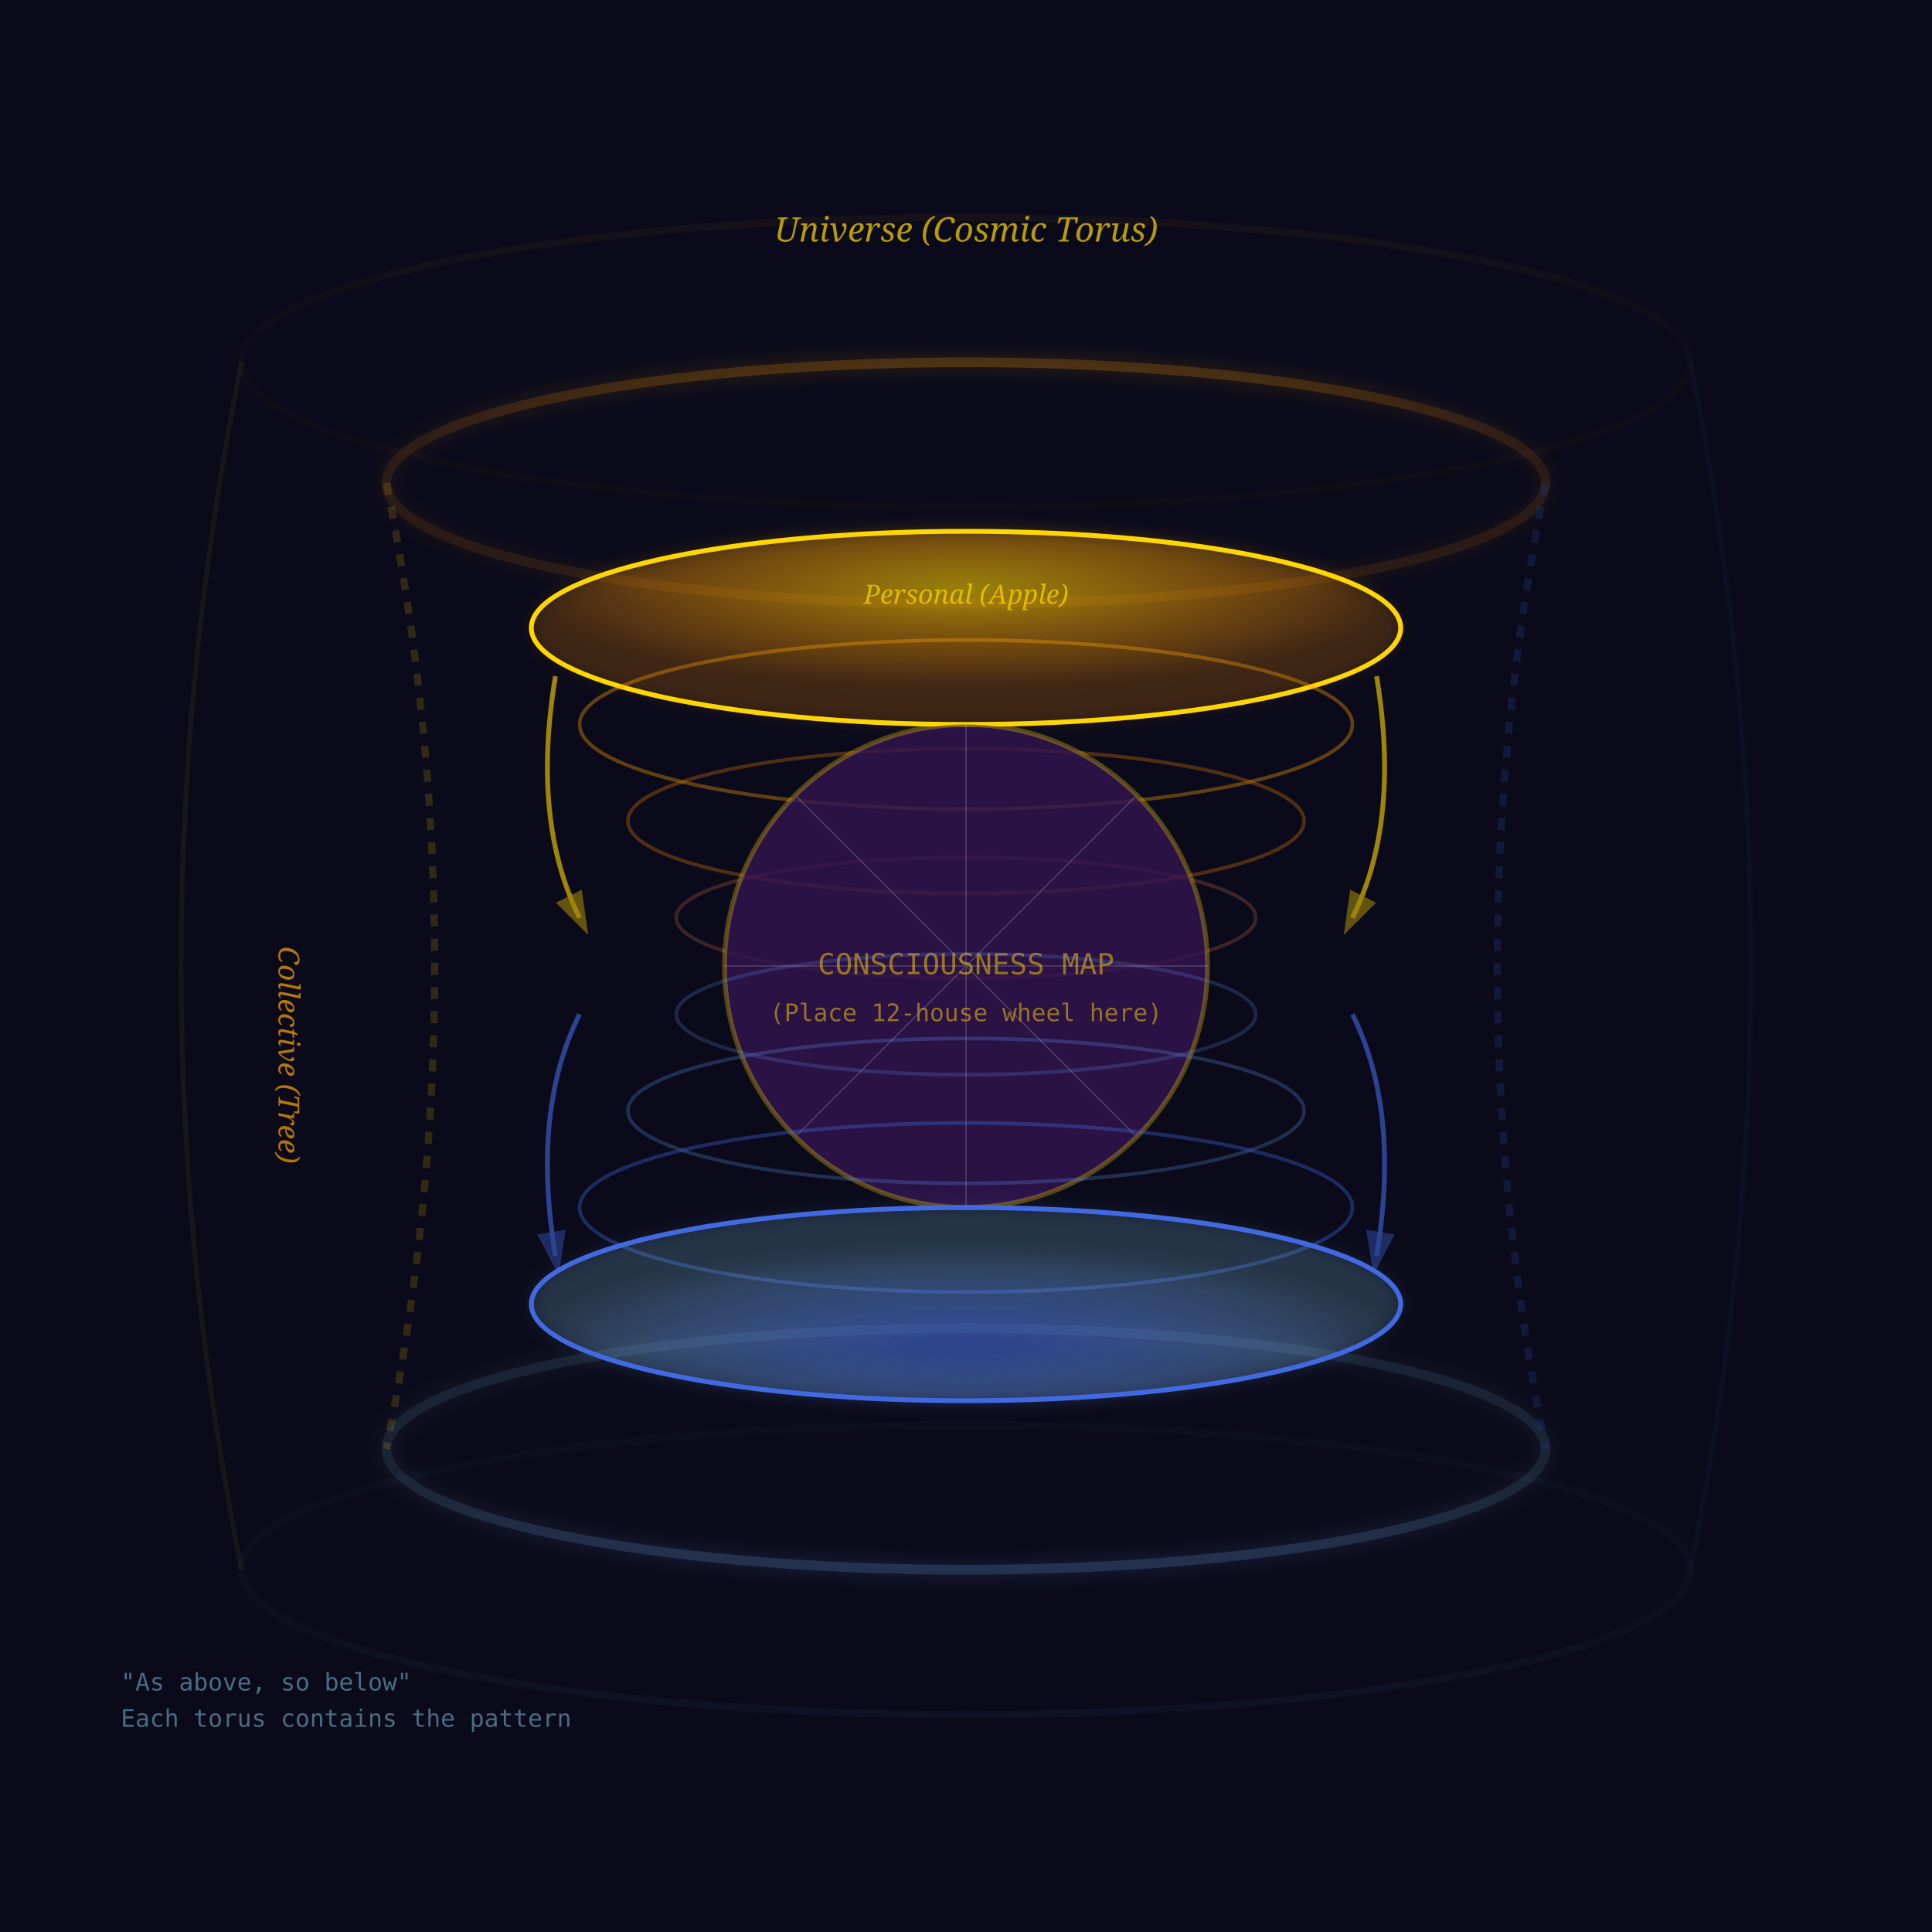
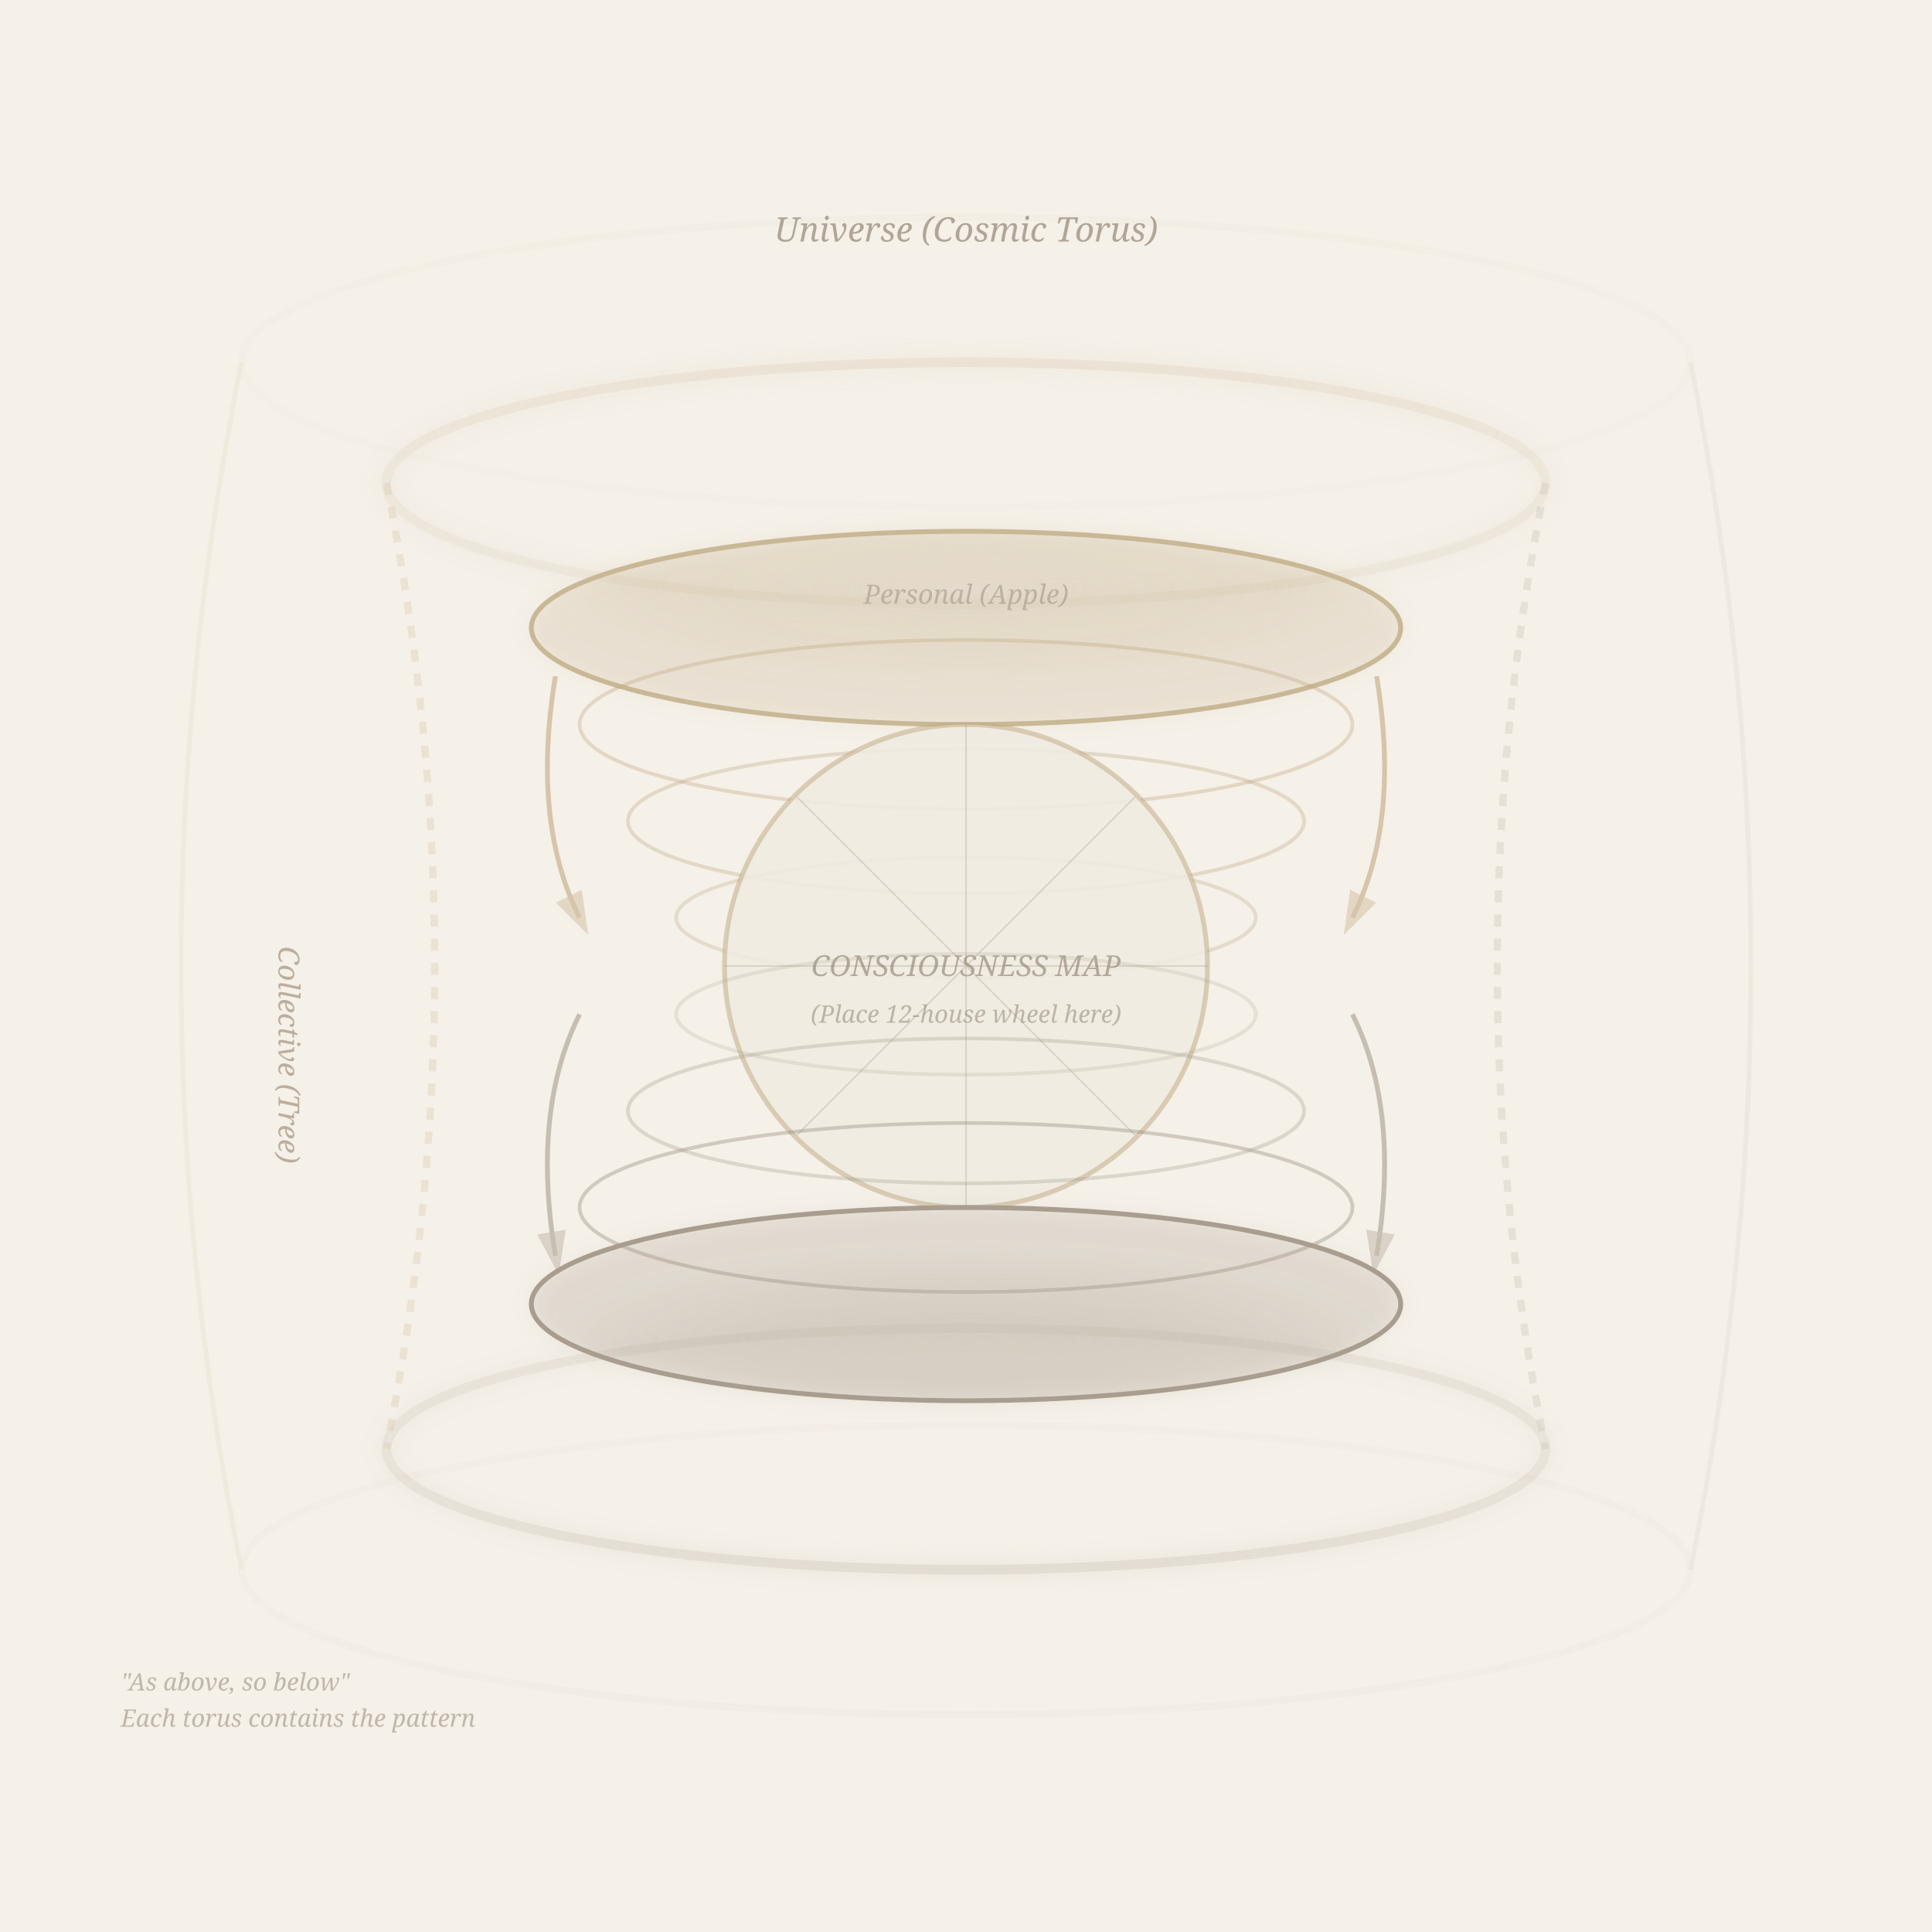
<svg xmlns="http://www.w3.org/2000/svg" viewBox="0 0 800 800" width="800" height="800">
  <defs>
    <radialGradient id="torusGolden" cx="50%" cy="30%">
-       <stop offset="0%" style="stop-color:#FFD700;stop-opacity:0.8" />
-       <stop offset="50%" style="stop-color:#FFA500;stop-opacity:0.5" />
-       <stop offset="100%" style="stop-color:#FF8C00;stop-opacity:0.2" />
+       <stop offset="0%" style="stop-color:#D4C5B0;stop-opacity:0.6" />
+       <stop offset="50%" style="stop-color:#C9B896;stop-opacity:0.4" />
+       <stop offset="100%" style="stop-color:#BFA780;stop-opacity:0.2" />
    </radialGradient>
    <radialGradient id="torusBlue" cx="50%" cy="70%">
-       <stop offset="0%" style="stop-color:#4169E1;stop-opacity:0.8" />
-       <stop offset="50%" style="stop-color:#6495ED;stop-opacity:0.5" />
-       <stop offset="100%" style="stop-color:#87CEEB;stop-opacity:0.2" />
+       <stop offset="0%" style="stop-color:#B8AFA0;stop-opacity:0.6" />
+       <stop offset="50%" style="stop-color:#A89D8E;stop-opacity:0.4" />
+       <stop offset="100%" style="stop-color:#988C7C;stop-opacity:0.2" />
    </radialGradient>
    <filter id="glow">
      <feGaussianBlur stdDeviation="4" result="coloredBlur" />
      <feMerge>
        <feMergeNode in="coloredBlur" />
        <feMergeNode in="SourceGraphic" />
      </feMerge>
    </filter>
    <pattern id="radialGrid" x="0" y="0" width="40" height="40" patternUnits="userSpaceOnUse">
      <circle cx="20" cy="20" r="1" fill="rgba(255,255,255,0.1)" />
    </pattern>
  </defs>
-   <rect width="800" height="800" fill="#0a0a1a" />
+   <rect width="800" height="800" fill="#F5F0E8" />
  <g opacity="0.3">
    <ellipse cx="400" cy="150" rx="300" ry="60" fill="none" stroke="url(#torusGolden)" stroke-width="3" opacity="0.4" />
    <ellipse cx="400" cy="650" rx="300" ry="60" fill="none" stroke="url(#torusBlue)" stroke-width="3" opacity="0.4" />
-     <path d="M 100,150 Q 50,400 100,650" fill="none" stroke="rgba(255,215,0,0.2)" stroke-width="2" />
-     <path d="M 700,150 Q 750,400 700,650" fill="none" stroke="rgba(65,105,225,0.2)" stroke-width="2" />
+     <path d="M 100,150 Q 50,400 100,650" fill="none" stroke="rgba(193,168,128,0.3)" stroke-width="2" />
+     <path d="M 700,150 Q 750,400 700,650" fill="none" stroke="rgba(168,157,142,0.3)" stroke-width="2" />
  </g>
  <g opacity="0.5">
    <ellipse cx="400" cy="200" rx="240" ry="50" fill="none" stroke="url(#torusGolden)" stroke-width="4" filter="url(#glow)" />
    <ellipse cx="400" cy="600" rx="240" ry="50" fill="none" stroke="url(#torusBlue)" stroke-width="4" filter="url(#glow)" />
-     <path d="M 160,200 Q 200,400 160,600" fill="none" stroke="rgba(255,215,0,0.3)" stroke-width="3" stroke-dasharray="5,5" />
-     <path d="M 640,200 Q 600,400 640,600" fill="none" stroke="rgba(65,105,225,0.3)" stroke-width="3" stroke-dasharray="5,5" />
+     <path d="M 160,200 Q 200,400 160,600" fill="none" stroke="rgba(193,168,128,0.4)" stroke-width="3" stroke-dasharray="5,5" />
+     <path d="M 640,200 Q 600,400 640,600" fill="none" stroke="rgba(168,157,142,0.4)" stroke-width="3" stroke-dasharray="5,5" />
  </g>
  <g>
    <ellipse cx="400" cy="260" rx="180" ry="40" fill="url(#torusGolden)" opacity="0.6" filter="url(#glow)" />
-     <ellipse cx="400" cy="260" rx="180" ry="40" fill="none" stroke="#FFD700" stroke-width="2" />
+     <ellipse cx="400" cy="260" rx="180" ry="40" fill="none" stroke="#C9B896" stroke-width="2" />
    <g opacity="0.7">
-       <ellipse cx="400" cy="300" rx="160" ry="35" fill="none" stroke="#FFA500" stroke-width="1.5" opacity="0.5" />
-       <ellipse cx="400" cy="340" rx="140" ry="30" fill="none" stroke="#FF8C00" stroke-width="1.5" opacity="0.4" />
-       <ellipse cx="400" cy="380" rx="120" ry="25" fill="none" stroke="#FF7F50" stroke-width="1.5" opacity="0.3" />
+       <ellipse cx="400" cy="300" rx="160" ry="35" fill="none" stroke="#C1A880" stroke-width="1.5" opacity="0.5" />
+       <ellipse cx="400" cy="340" rx="140" ry="30" fill="none" stroke="#B39870" stroke-width="1.5" opacity="0.4" />
+       <ellipse cx="400" cy="380" rx="120" ry="25" fill="none" stroke="#A58860" stroke-width="1.5" opacity="0.3" />
    </g>
-     <circle cx="400" cy="400" r="100" fill="rgba(50,20,80,0.8)" stroke="rgba(255,215,0,0.3)" stroke-width="2" />
-     <g opacity="0.2">
-       <line x1="400" y1="300" x2="400" y2="500" stroke="#fff" stroke-width="0.5" />
-       <line x1="300" y1="400" x2="500" y2="400" stroke="#fff" stroke-width="0.5" />
-       <line x1="330" y1="330" x2="470" y2="470" stroke="#fff" stroke-width="0.5" />
-       <line x1="470" y1="330" x2="330" y2="470" stroke="#fff" stroke-width="0.5" />
+     <circle cx="400" cy="400" r="100" fill="rgba(240,235,225,0.9)" stroke="rgba(193,168,128,0.5)" stroke-width="2" />
+     <g opacity="0.3">
+       <line x1="400" y1="300" x2="400" y2="500" stroke="#8B7D6B" stroke-width="0.5" />
+       <line x1="300" y1="400" x2="500" y2="400" stroke="#8B7D6B" stroke-width="0.5" />
+       <line x1="330" y1="330" x2="470" y2="470" stroke="#8B7D6B" stroke-width="0.5" />
+       <line x1="470" y1="330" x2="330" y2="470" stroke="#8B7D6B" stroke-width="0.5" />
    </g>
-     <text x="400" y="400" text-anchor="middle" dominant-baseline="middle" fill="rgba(255,215,0,0.5)" font-size="12" font-family="monospace">
+     <text x="400" y="400" text-anchor="middle" dominant-baseline="middle" fill="rgba(139,125,107,0.6)" font-size="12" font-family="serif" font-style="italic">
      CONSCIOUSNESS MAP
    </text>
-     <text x="400" y="420" text-anchor="middle" dominant-baseline="middle" fill="rgba(255,215,0,0.5)" font-size="10" font-family="monospace">
+     <text x="400" y="420" text-anchor="middle" dominant-baseline="middle" fill="rgba(139,125,107,0.5)" font-size="10" font-family="serif" font-style="italic">
      (Place 12-house wheel here)
    </text>
    <g opacity="0.7">
-       <ellipse cx="400" cy="420" rx="120" ry="25" fill="none" stroke="#6495ED" stroke-width="1.5" opacity="0.3" />
-       <ellipse cx="400" cy="460" rx="140" ry="30" fill="none" stroke="#5B8CDB" stroke-width="1.5" opacity="0.4" />
-       <ellipse cx="400" cy="500" rx="160" ry="35" fill="none" stroke="#4169E1" stroke-width="1.5" opacity="0.5" />
+       <ellipse cx="400" cy="420" rx="120" ry="25" fill="none" stroke="#A89D8E" stroke-width="1.5" opacity="0.3" />
+       <ellipse cx="400" cy="460" rx="140" ry="30" fill="none" stroke="#9B9082" stroke-width="1.5" opacity="0.4" />
+       <ellipse cx="400" cy="500" rx="160" ry="35" fill="none" stroke="#8E8376" stroke-width="1.5" opacity="0.5" />
    </g>
    <ellipse cx="400" cy="540" rx="180" ry="40" fill="url(#torusBlue)" opacity="0.6" filter="url(#glow)" />
-     <ellipse cx="400" cy="540" rx="180" ry="40" fill="none" stroke="#4169E1" stroke-width="2" />
+     <ellipse cx="400" cy="540" rx="180" ry="40" fill="none" stroke="#A89D8E" stroke-width="2" />
  </g>
  <defs>
    <marker id="arrowGold" markerWidth="10" markerHeight="10" refX="5" refY="3" orient="auto" markerUnits="strokeWidth">
-       <path d="M0,0 L0,6 L9,3 z" fill="#FFD700" opacity="0.6" />
+       <path d="M0,0 L0,6 L9,3 z" fill="#C1A880" opacity="0.6" />
    </marker>
    <marker id="arrowBlue" markerWidth="10" markerHeight="10" refX="5" refY="3" orient="auto" markerUnits="strokeWidth">
-       <path d="M0,0 L0,6 L9,3 z" fill="#4169E1" opacity="0.6" />
+       <path d="M0,0 L0,6 L9,3 z" fill="#A89D8E" opacity="0.6" />
    </marker>
  </defs>
  <g opacity="0.6">
-     <path d="M 230,280 Q 220,340 240,380" fill="none" stroke="#FFD700" stroke-width="2" marker-end="url(#arrowGold)" />
-     <path d="M 570,280 Q 580,340 560,380" fill="none" stroke="#FFD700" stroke-width="2" marker-end="url(#arrowGold)" />
-     <path d="M 240,420 Q 220,460 230,520" fill="none" stroke="#4169E1" stroke-width="2" marker-end="url(#arrowBlue)" />
-     <path d="M 560,420 Q 580,460 570,520" fill="none" stroke="#4169E1" stroke-width="2" marker-end="url(#arrowBlue)" />
+     <path d="M 230,280 Q 220,340 240,380" fill="none" stroke="#C1A880" stroke-width="2" marker-end="url(#arrowGold)" />
+     <path d="M 570,280 Q 580,340 560,380" fill="none" stroke="#C1A880" stroke-width="2" marker-end="url(#arrowGold)" />
+     <path d="M 240,420 Q 220,460 230,520" fill="none" stroke="#A89D8E" stroke-width="2" marker-end="url(#arrowBlue)" />
+     <path d="M 560,420 Q 580,460 570,520" fill="none" stroke="#A89D8E" stroke-width="2" marker-end="url(#arrowBlue)" />
  </g>
-   <g font-family="serif" font-style="italic" opacity="0.7">
-     <text x="400" y="100" text-anchor="middle" fill="#FFD700" font-size="14">
+   <g font-family="serif" font-style="italic" opacity="0.65">
+     <text x="400" y="100" text-anchor="middle" fill="#8B7D6B" font-size="14">
      Universe (Cosmic Torus)
    </text>
-     <text x="120" y="400" text-anchor="middle" fill="#FFA500" font-size="12" writing-mode="tb" glyph-orientation-vertical="0">
+     <text x="120" y="400" text-anchor="middle" fill="#9B8A76" font-size="12" writing-mode="tb" glyph-orientation-vertical="0">
      Collective (Tree)
    </text>
-     <text x="400" y="250" text-anchor="middle" fill="#FFD700" font-size="11">
+     <text x="400" y="250" text-anchor="middle" fill="#A89D8E" font-size="11">
      Personal (Apple)
    </text>
  </g>
  <g transform="translate(50, 700)" opacity="0.5">
-     <text fill="#87CEEB" font-size="10" font-family="monospace">
+     <text fill="#8B7D6B" font-size="10" font-family="serif" font-style="italic">
      "As above, so below"
    </text>
-     <text y="15" fill="#87CEEB" font-size="10" font-family="monospace">
+     <text y="15" fill="#8B7D6B" font-size="10" font-family="serif" font-style="italic">
      Each torus contains the pattern
    </text>
  </g>
</svg>
